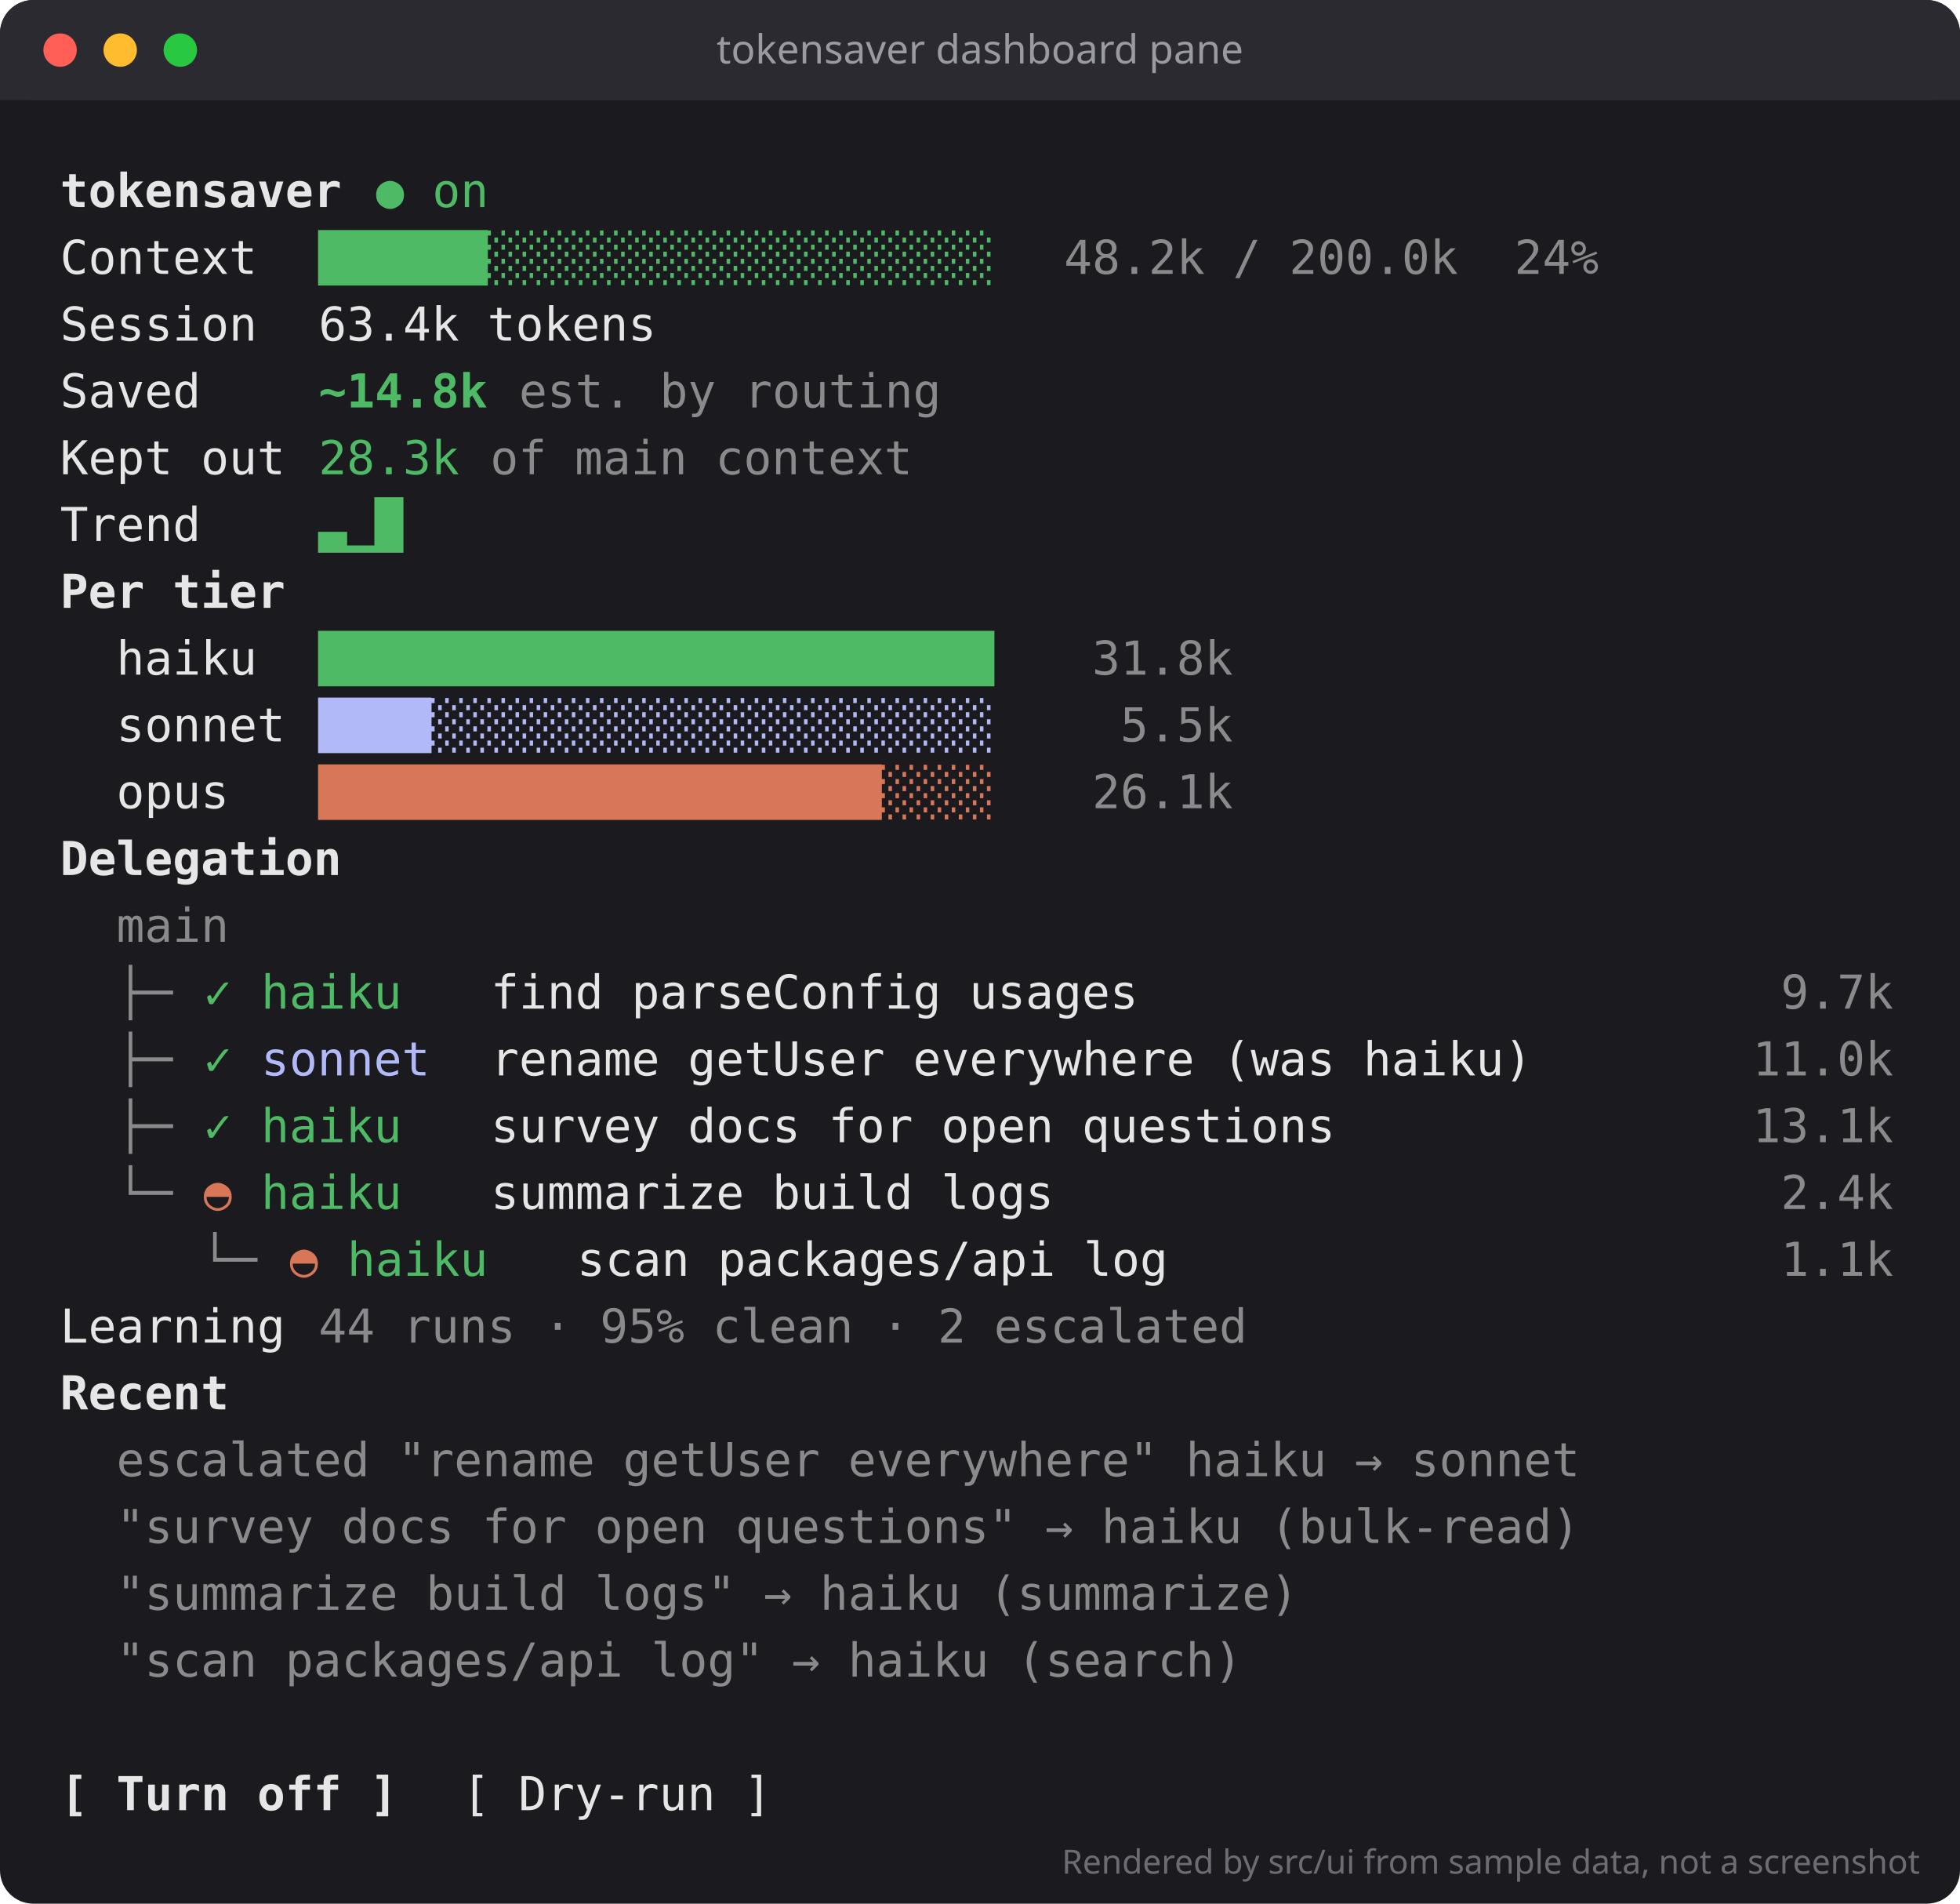
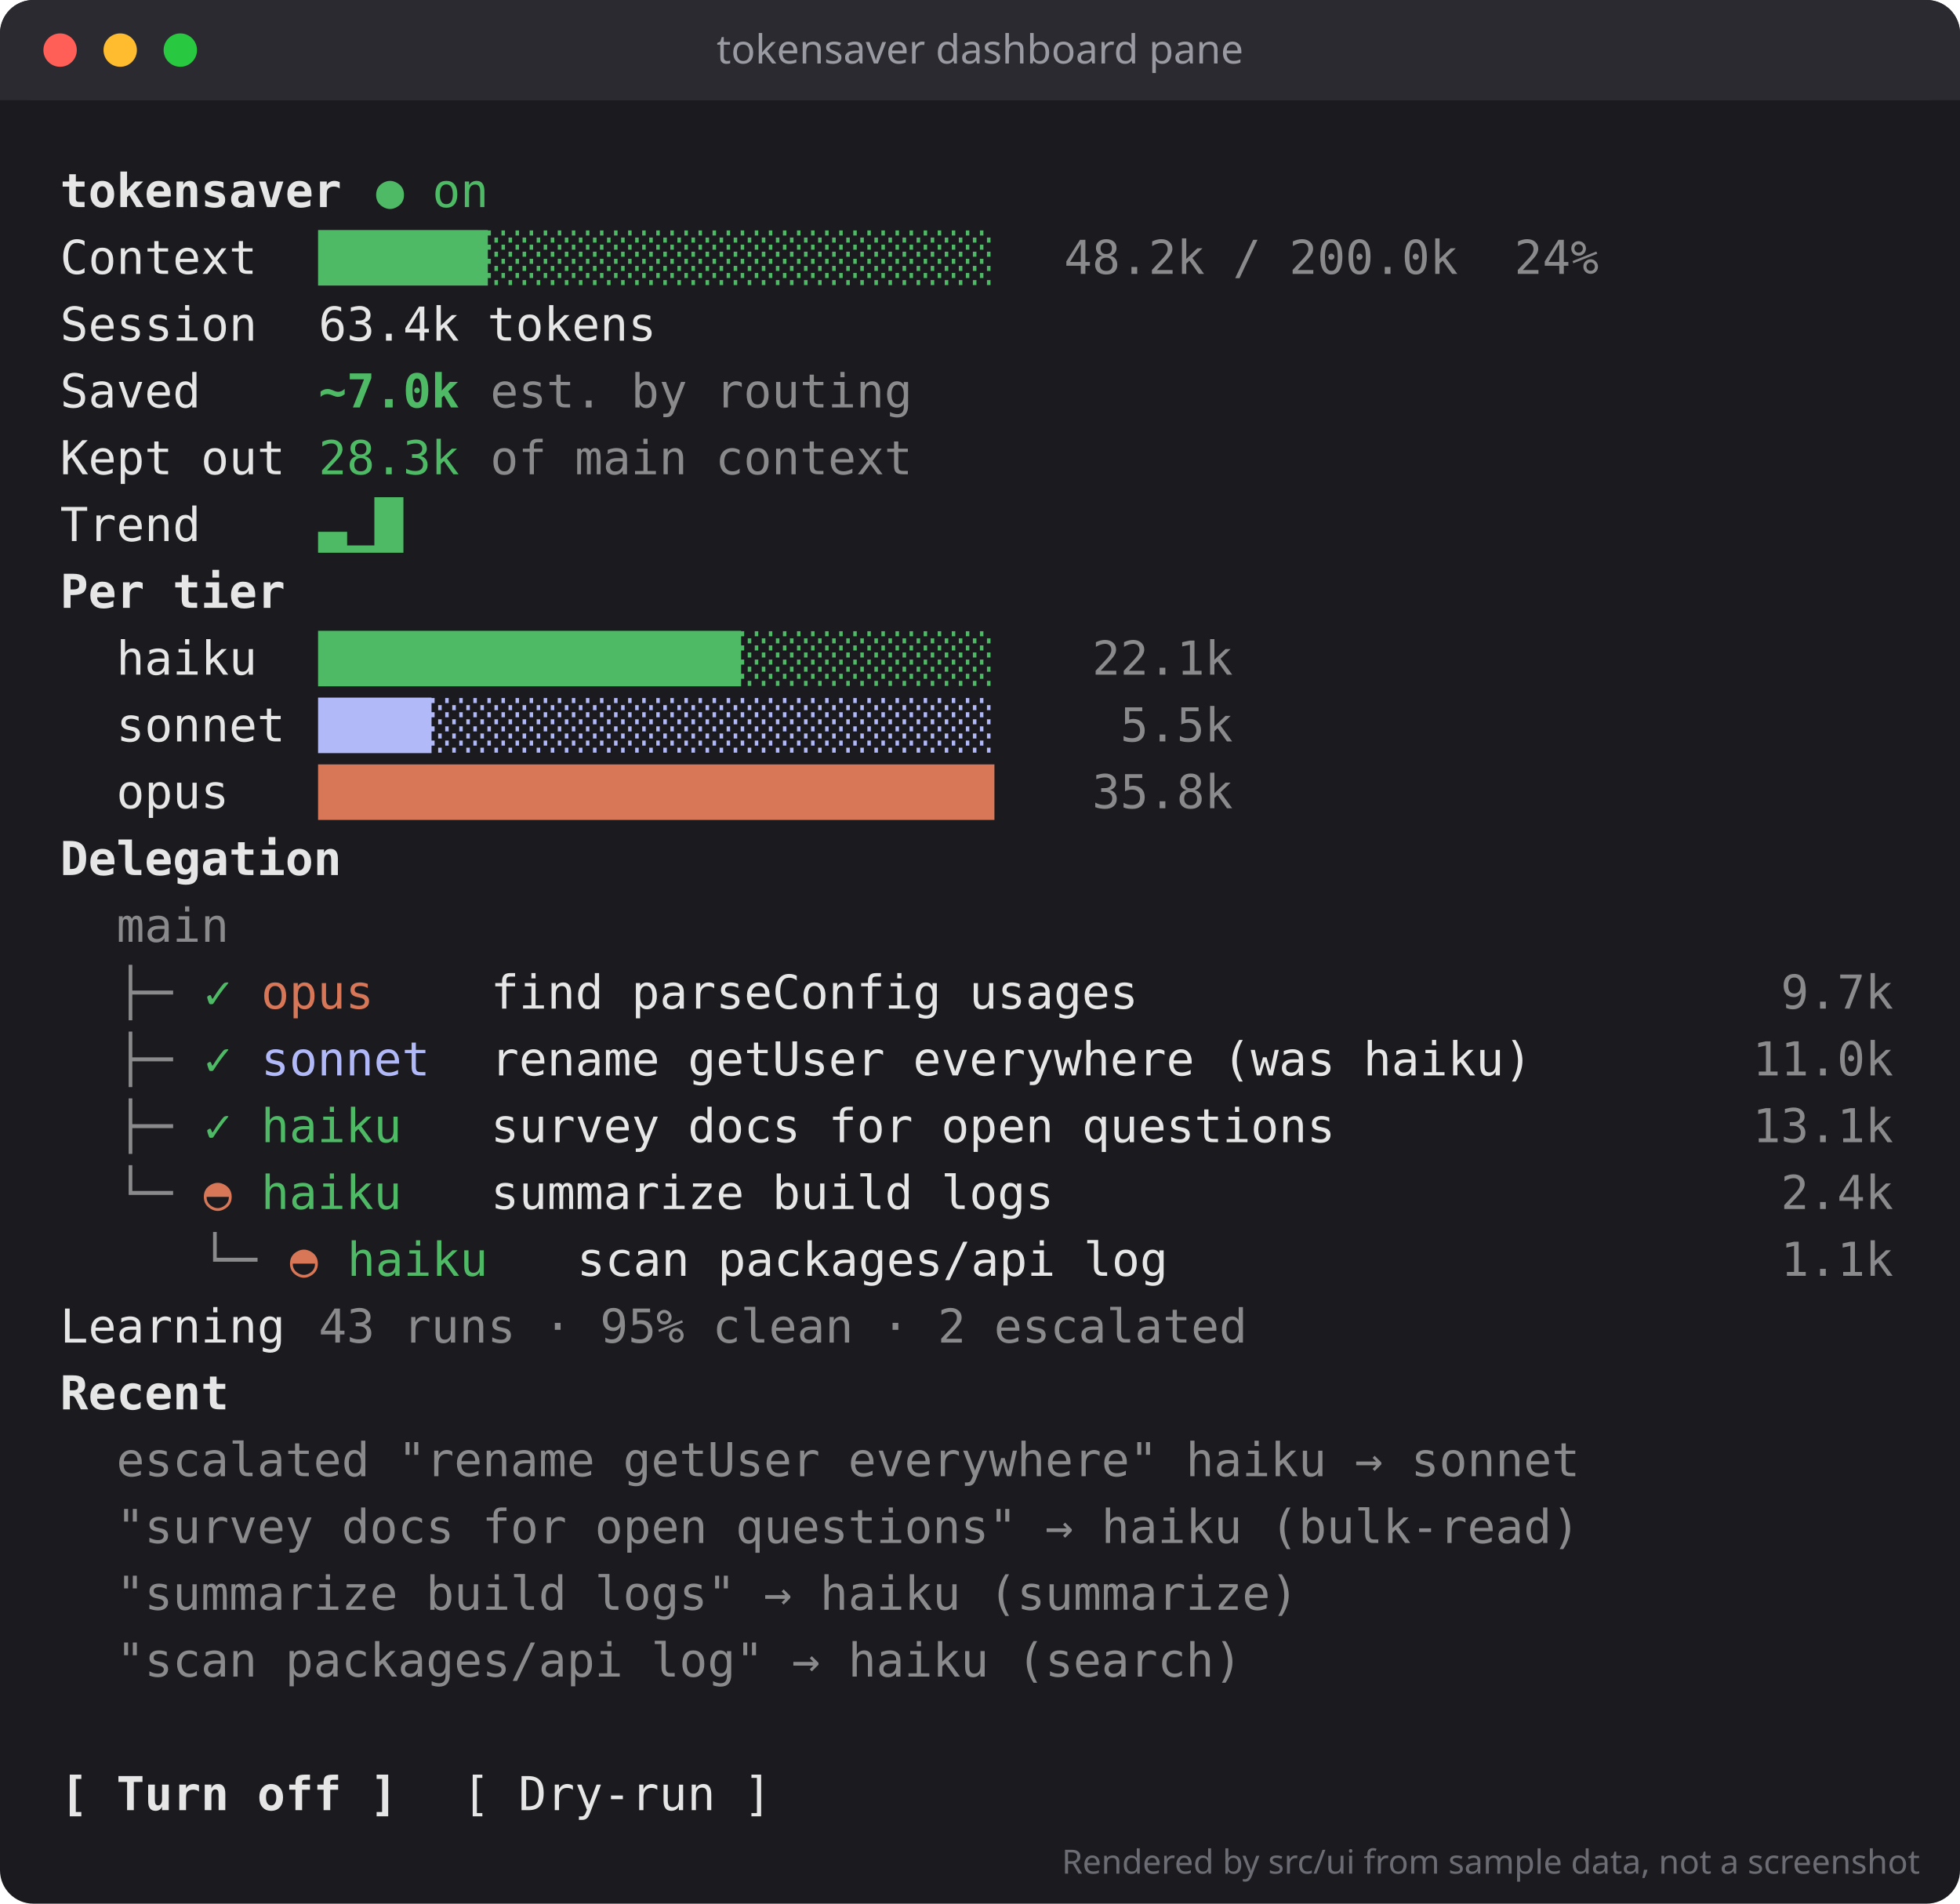
<svg xmlns="http://www.w3.org/2000/svg" viewBox="0 0 587 570" width="587" height="570" role="img" aria-label="tokensaver dashboard pane">
  <rect width="587" height="570" rx="10" fill="#1b1b1f" />
  <rect width="587" height="30" rx="10" fill="#2a2a30" />
  <rect y="20" width="587" height="10" fill="#2a2a30" />
  <circle cx="18" cy="15" r="5" fill="#ff5f57" />
  <circle cx="36" cy="15" r="5" fill="#febc2e" />
  <circle cx="54" cy="15" r="5" fill="#28c840" />
  <text x="293.5" y="19" text-anchor="middle" font-family="system-ui, sans-serif" font-size="12" fill="#9a9aa2">tokensaver dashboard pane</text>
  <g font-family="ui-monospace, 'Cascadia Mono', 'SF Mono', Menlo, Consolas, 'DejaVu Sans Mono', monospace" font-size="14" xml:space="preserve">
    <text x="18.0" y="62" textLength="94.6" lengthAdjust="spacingAndGlyphs" fill="#e6e6e6" font-weight="700">tokensaver </text>
    <text x="112.6" y="62" textLength="34.4" lengthAdjust="spacingAndGlyphs" fill="#4eba65">● on</text>
    <text x="18.0" y="82" textLength="77.4" lengthAdjust="spacingAndGlyphs" fill="#e6e6e6">Context  </text>
    <text x="95.4" y="82" textLength="206.4" lengthAdjust="spacingAndGlyphs" fill="#4eba65">██████░░░░░░░░░░░░░░░░░░</text>
    <text x="301.8" y="82" textLength="180.6" lengthAdjust="spacingAndGlyphs" fill="#e6e6e6" opacity="0.55">  48.2k / 200.0k  24%</text>
    <text x="18.0" y="102" textLength="77.4" lengthAdjust="spacingAndGlyphs" fill="#e6e6e6">Session  </text>
    <text x="95.4" y="102" textLength="103.2" lengthAdjust="spacingAndGlyphs" fill="#e6e6e6">63.4k tokens</text>
    <text x="18.0" y="122" textLength="77.4" lengthAdjust="spacingAndGlyphs" fill="#e6e6e6">Saved    </text>
-     <text x="95.4" y="122" textLength="51.6" lengthAdjust="spacingAndGlyphs" fill="#4eba65" font-weight="700">~14.8k</text>
-     <text x="147.0" y="122" textLength="137.6" lengthAdjust="spacingAndGlyphs" fill="#e6e6e6" opacity="0.55"> est. by routing</text>
+     <text x="95.4" y="122" textLength="43.0" lengthAdjust="spacingAndGlyphs" fill="#4eba65" font-weight="700">~7.0k</text>
+     <text x="138.4" y="122" textLength="137.6" lengthAdjust="spacingAndGlyphs" fill="#e6e6e6" opacity="0.55"> est. by routing</text>
    <text x="18.0" y="142" textLength="77.4" lengthAdjust="spacingAndGlyphs" fill="#e6e6e6">Kept out </text>
    <text x="95.4" y="142" textLength="43.0" lengthAdjust="spacingAndGlyphs" fill="#4eba65">28.3k</text>
    <text x="138.4" y="142" textLength="137.6" lengthAdjust="spacingAndGlyphs" fill="#e6e6e6" opacity="0.55"> of main context</text>
    <text x="18.0" y="162" textLength="77.4" lengthAdjust="spacingAndGlyphs" fill="#e6e6e6">Trend    </text>
    <text x="95.4" y="162" textLength="25.8" lengthAdjust="spacingAndGlyphs" fill="#4eba65">▃▁█</text>
    <text x="18.0" y="182" textLength="68.8" lengthAdjust="spacingAndGlyphs" fill="#e6e6e6" font-weight="700">Per tier</text>
    <text x="18.0" y="202" textLength="77.4" lengthAdjust="spacingAndGlyphs" fill="#e6e6e6">  haiku  </text>
-     <text x="95.4" y="202" textLength="206.4" lengthAdjust="spacingAndGlyphs" fill="#4eba65">████████████████████████</text>
-     <text x="301.8" y="202" textLength="68.8" lengthAdjust="spacingAndGlyphs" fill="#e6e6e6" opacity="0.55">   31.8k</text>
+     <text x="95.4" y="202" textLength="206.4" lengthAdjust="spacingAndGlyphs" fill="#4eba65">███████████████░░░░░░░░░</text>
+     <text x="301.8" y="202" textLength="68.8" lengthAdjust="spacingAndGlyphs" fill="#e6e6e6" opacity="0.55">   22.1k</text>
    <text x="18.0" y="222" textLength="77.4" lengthAdjust="spacingAndGlyphs" fill="#e6e6e6">  sonnet </text>
    <text x="95.4" y="222" textLength="206.4" lengthAdjust="spacingAndGlyphs" fill="#b1b9f9">████░░░░░░░░░░░░░░░░░░░░</text>
    <text x="301.8" y="222" textLength="68.8" lengthAdjust="spacingAndGlyphs" fill="#e6e6e6" opacity="0.55">    5.5k</text>
    <text x="18.0" y="242" textLength="77.4" lengthAdjust="spacingAndGlyphs" fill="#e6e6e6">  opus   </text>
-     <text x="95.4" y="242" textLength="206.4" lengthAdjust="spacingAndGlyphs" fill="#d77757">████████████████████░░░░</text>
-     <text x="301.8" y="242" textLength="68.8" lengthAdjust="spacingAndGlyphs" fill="#e6e6e6" opacity="0.55">   26.1k</text>
+     <text x="95.4" y="242" textLength="206.4" lengthAdjust="spacingAndGlyphs" fill="#d77757">████████████████████████</text>
+     <text x="301.8" y="242" textLength="68.8" lengthAdjust="spacingAndGlyphs" fill="#e6e6e6" opacity="0.55">   35.8k</text>
    <text x="18.0" y="262" textLength="86.0" lengthAdjust="spacingAndGlyphs" fill="#e6e6e6" font-weight="700">Delegation</text>
    <text x="18.0" y="282" textLength="51.6" lengthAdjust="spacingAndGlyphs" fill="#e6e6e6" opacity="0.55">  main</text>
    <text x="18.0" y="302" textLength="43.0" lengthAdjust="spacingAndGlyphs" fill="#e6e6e6" opacity="0.55">  ├─ </text>
    <text x="61.0" y="302" textLength="17.2" lengthAdjust="spacingAndGlyphs" fill="#4eba65">✓ </text>
-     <text x="78.2" y="302" textLength="68.8" lengthAdjust="spacingAndGlyphs" fill="#4eba65">haiku   </text>
+     <text x="78.2" y="302" textLength="68.8" lengthAdjust="spacingAndGlyphs" fill="#d77757">opus    </text>
    <text x="147.0" y="302" textLength="352.6" lengthAdjust="spacingAndGlyphs" fill="#e6e6e6">find parseConfig usages                  </text>
    <text x="499.6" y="302" textLength="68.8" lengthAdjust="spacingAndGlyphs" fill="#e6e6e6" opacity="0.55">    9.7k</text>
    <text x="18.0" y="322" textLength="43.0" lengthAdjust="spacingAndGlyphs" fill="#e6e6e6" opacity="0.55">  ├─ </text>
    <text x="61.0" y="322" textLength="17.2" lengthAdjust="spacingAndGlyphs" fill="#4eba65">✓ </text>
    <text x="78.2" y="322" textLength="68.8" lengthAdjust="spacingAndGlyphs" fill="#b1b9f9">sonnet  </text>
    <text x="147.0" y="322" textLength="352.6" lengthAdjust="spacingAndGlyphs" fill="#e6e6e6">rename getUser everywhere (was haiku)    </text>
    <text x="499.6" y="322" textLength="68.8" lengthAdjust="spacingAndGlyphs" fill="#e6e6e6" opacity="0.55">   11.0k</text>
    <text x="18.0" y="342" textLength="43.0" lengthAdjust="spacingAndGlyphs" fill="#e6e6e6" opacity="0.55">  ├─ </text>
    <text x="61.0" y="342" textLength="17.2" lengthAdjust="spacingAndGlyphs" fill="#4eba65">✓ </text>
    <text x="78.2" y="342" textLength="68.8" lengthAdjust="spacingAndGlyphs" fill="#4eba65">haiku   </text>
    <text x="147.0" y="342" textLength="352.6" lengthAdjust="spacingAndGlyphs" fill="#e6e6e6">survey docs for open questions           </text>
    <text x="499.6" y="342" textLength="68.8" lengthAdjust="spacingAndGlyphs" fill="#e6e6e6" opacity="0.55">   13.1k</text>
    <text x="18.0" y="362" textLength="43.0" lengthAdjust="spacingAndGlyphs" fill="#e6e6e6" opacity="0.55">  └─ </text>
    <text x="61.0" y="362" textLength="17.2" lengthAdjust="spacingAndGlyphs" fill="#d77757">◓ </text>
    <text x="78.2" y="362" textLength="68.8" lengthAdjust="spacingAndGlyphs" fill="#4eba65">haiku   </text>
    <text x="147.0" y="362" textLength="352.6" lengthAdjust="spacingAndGlyphs" fill="#e6e6e6">summarize build logs                     </text>
    <text x="499.6" y="362" textLength="68.8" lengthAdjust="spacingAndGlyphs" fill="#e6e6e6" opacity="0.55">    2.4k</text>
    <text x="18.0" y="382" textLength="68.8" lengthAdjust="spacingAndGlyphs" fill="#e6e6e6" opacity="0.55">     └─ </text>
    <text x="86.8" y="382" textLength="17.2" lengthAdjust="spacingAndGlyphs" fill="#d77757">◓ </text>
    <text x="104.0" y="382" textLength="68.8" lengthAdjust="spacingAndGlyphs" fill="#4eba65">haiku   </text>
    <text x="172.8" y="382" textLength="326.8" lengthAdjust="spacingAndGlyphs" fill="#e6e6e6">scan packages/api log                 </text>
    <text x="499.6" y="382" textLength="68.8" lengthAdjust="spacingAndGlyphs" fill="#e6e6e6" opacity="0.55">    1.1k</text>
    <text x="18.0" y="402" textLength="77.4" lengthAdjust="spacingAndGlyphs" fill="#e6e6e6">Learning </text>
-     <text x="95.4" y="402" textLength="283.8" lengthAdjust="spacingAndGlyphs" fill="#e6e6e6" opacity="0.55">44 runs · 95% clean · 2 escalated</text>
+     <text x="95.4" y="402" textLength="283.8" lengthAdjust="spacingAndGlyphs" fill="#e6e6e6" opacity="0.55">43 runs · 95% clean · 2 escalated</text>
    <text x="18.0" y="422" textLength="51.6" lengthAdjust="spacingAndGlyphs" fill="#e6e6e6" font-weight="700">Recent</text>
    <text x="18.0" y="442" textLength="464.4" lengthAdjust="spacingAndGlyphs" fill="#e6e6e6" opacity="0.55">  escalated "rename getUser everywhere" haiku → sonnet</text>
    <text x="18.0" y="462" textLength="464.4" lengthAdjust="spacingAndGlyphs" fill="#e6e6e6" opacity="0.55">  "survey docs for open questions" → haiku (bulk-read)</text>
    <text x="18.0" y="482" textLength="378.4" lengthAdjust="spacingAndGlyphs" fill="#e6e6e6" opacity="0.55">  "summarize build logs" → haiku (summarize)</text>
    <text x="18.0" y="502" textLength="361.2" lengthAdjust="spacingAndGlyphs" fill="#e6e6e6" opacity="0.55">  "scan packages/api log" → haiku (search)</text>
    <text x="18.0" y="542" textLength="103.2" lengthAdjust="spacingAndGlyphs" fill="#e6e6e6" font-weight="700">[ Turn off ]</text>
    <text x="138.4" y="542" textLength="94.6" lengthAdjust="spacingAndGlyphs" fill="#e6e6e6">[ Dry-run ]</text>
  </g>
  <text x="575" y="561" text-anchor="end" font-family="system-ui, sans-serif" font-size="10" fill="#6c6c75">Rendered by src/ui from sample data, not a screenshot</text>
</svg>
